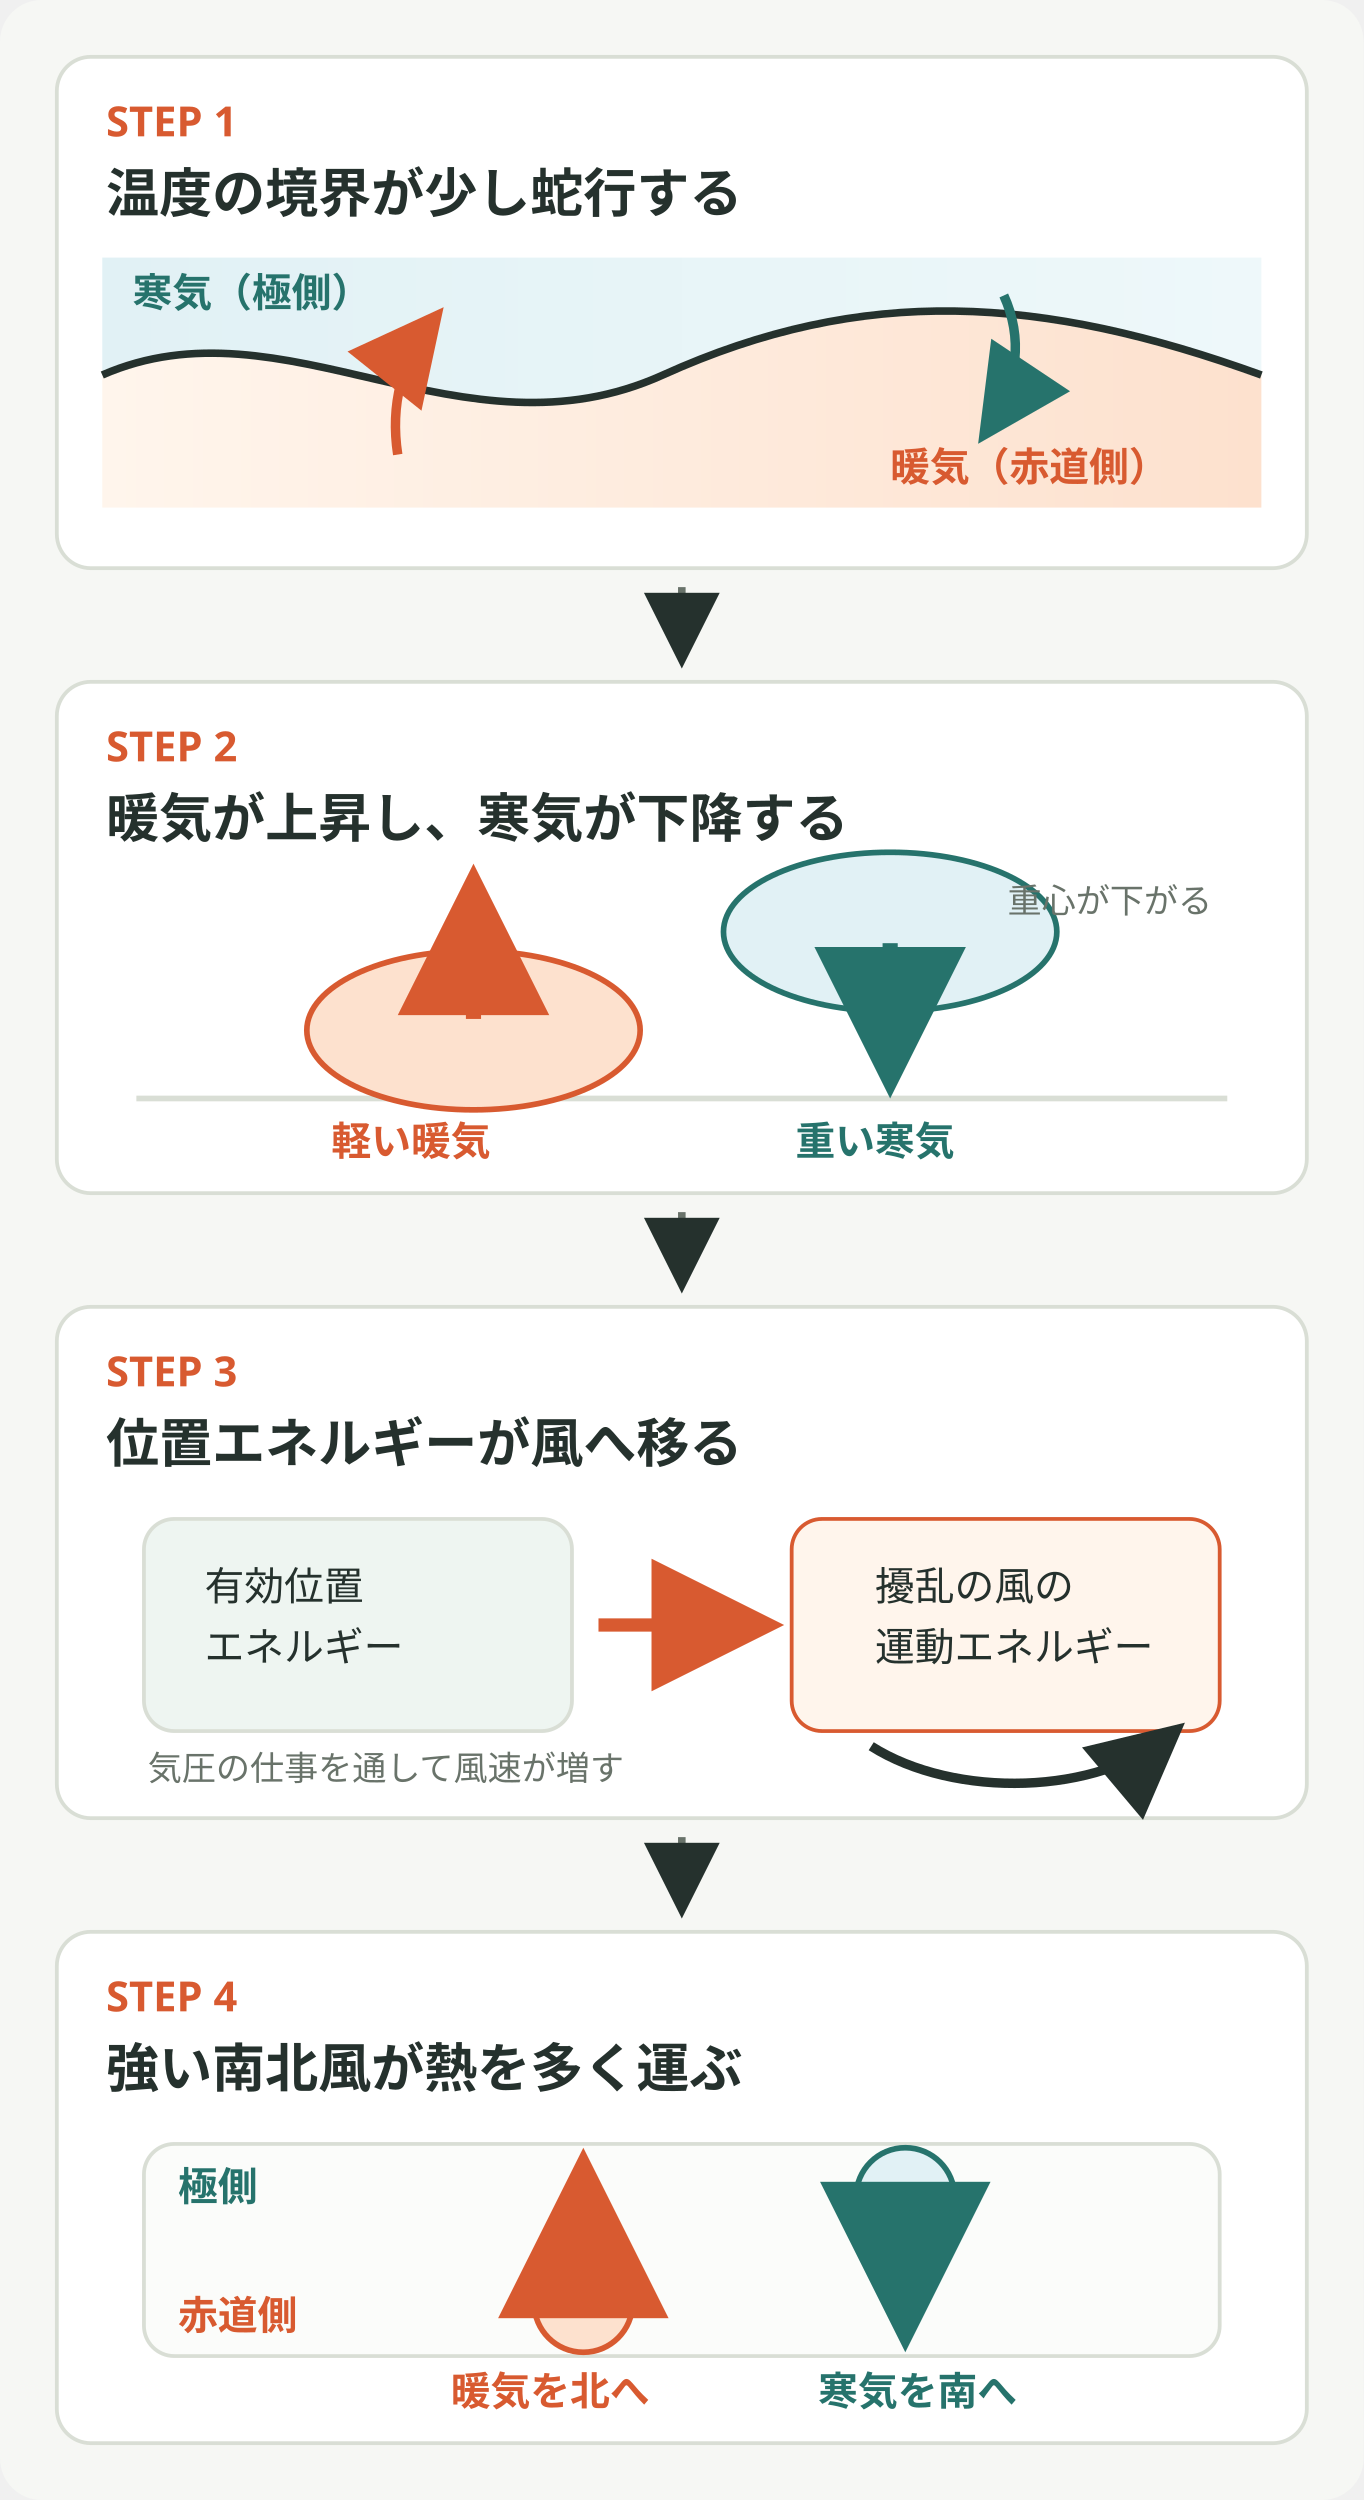
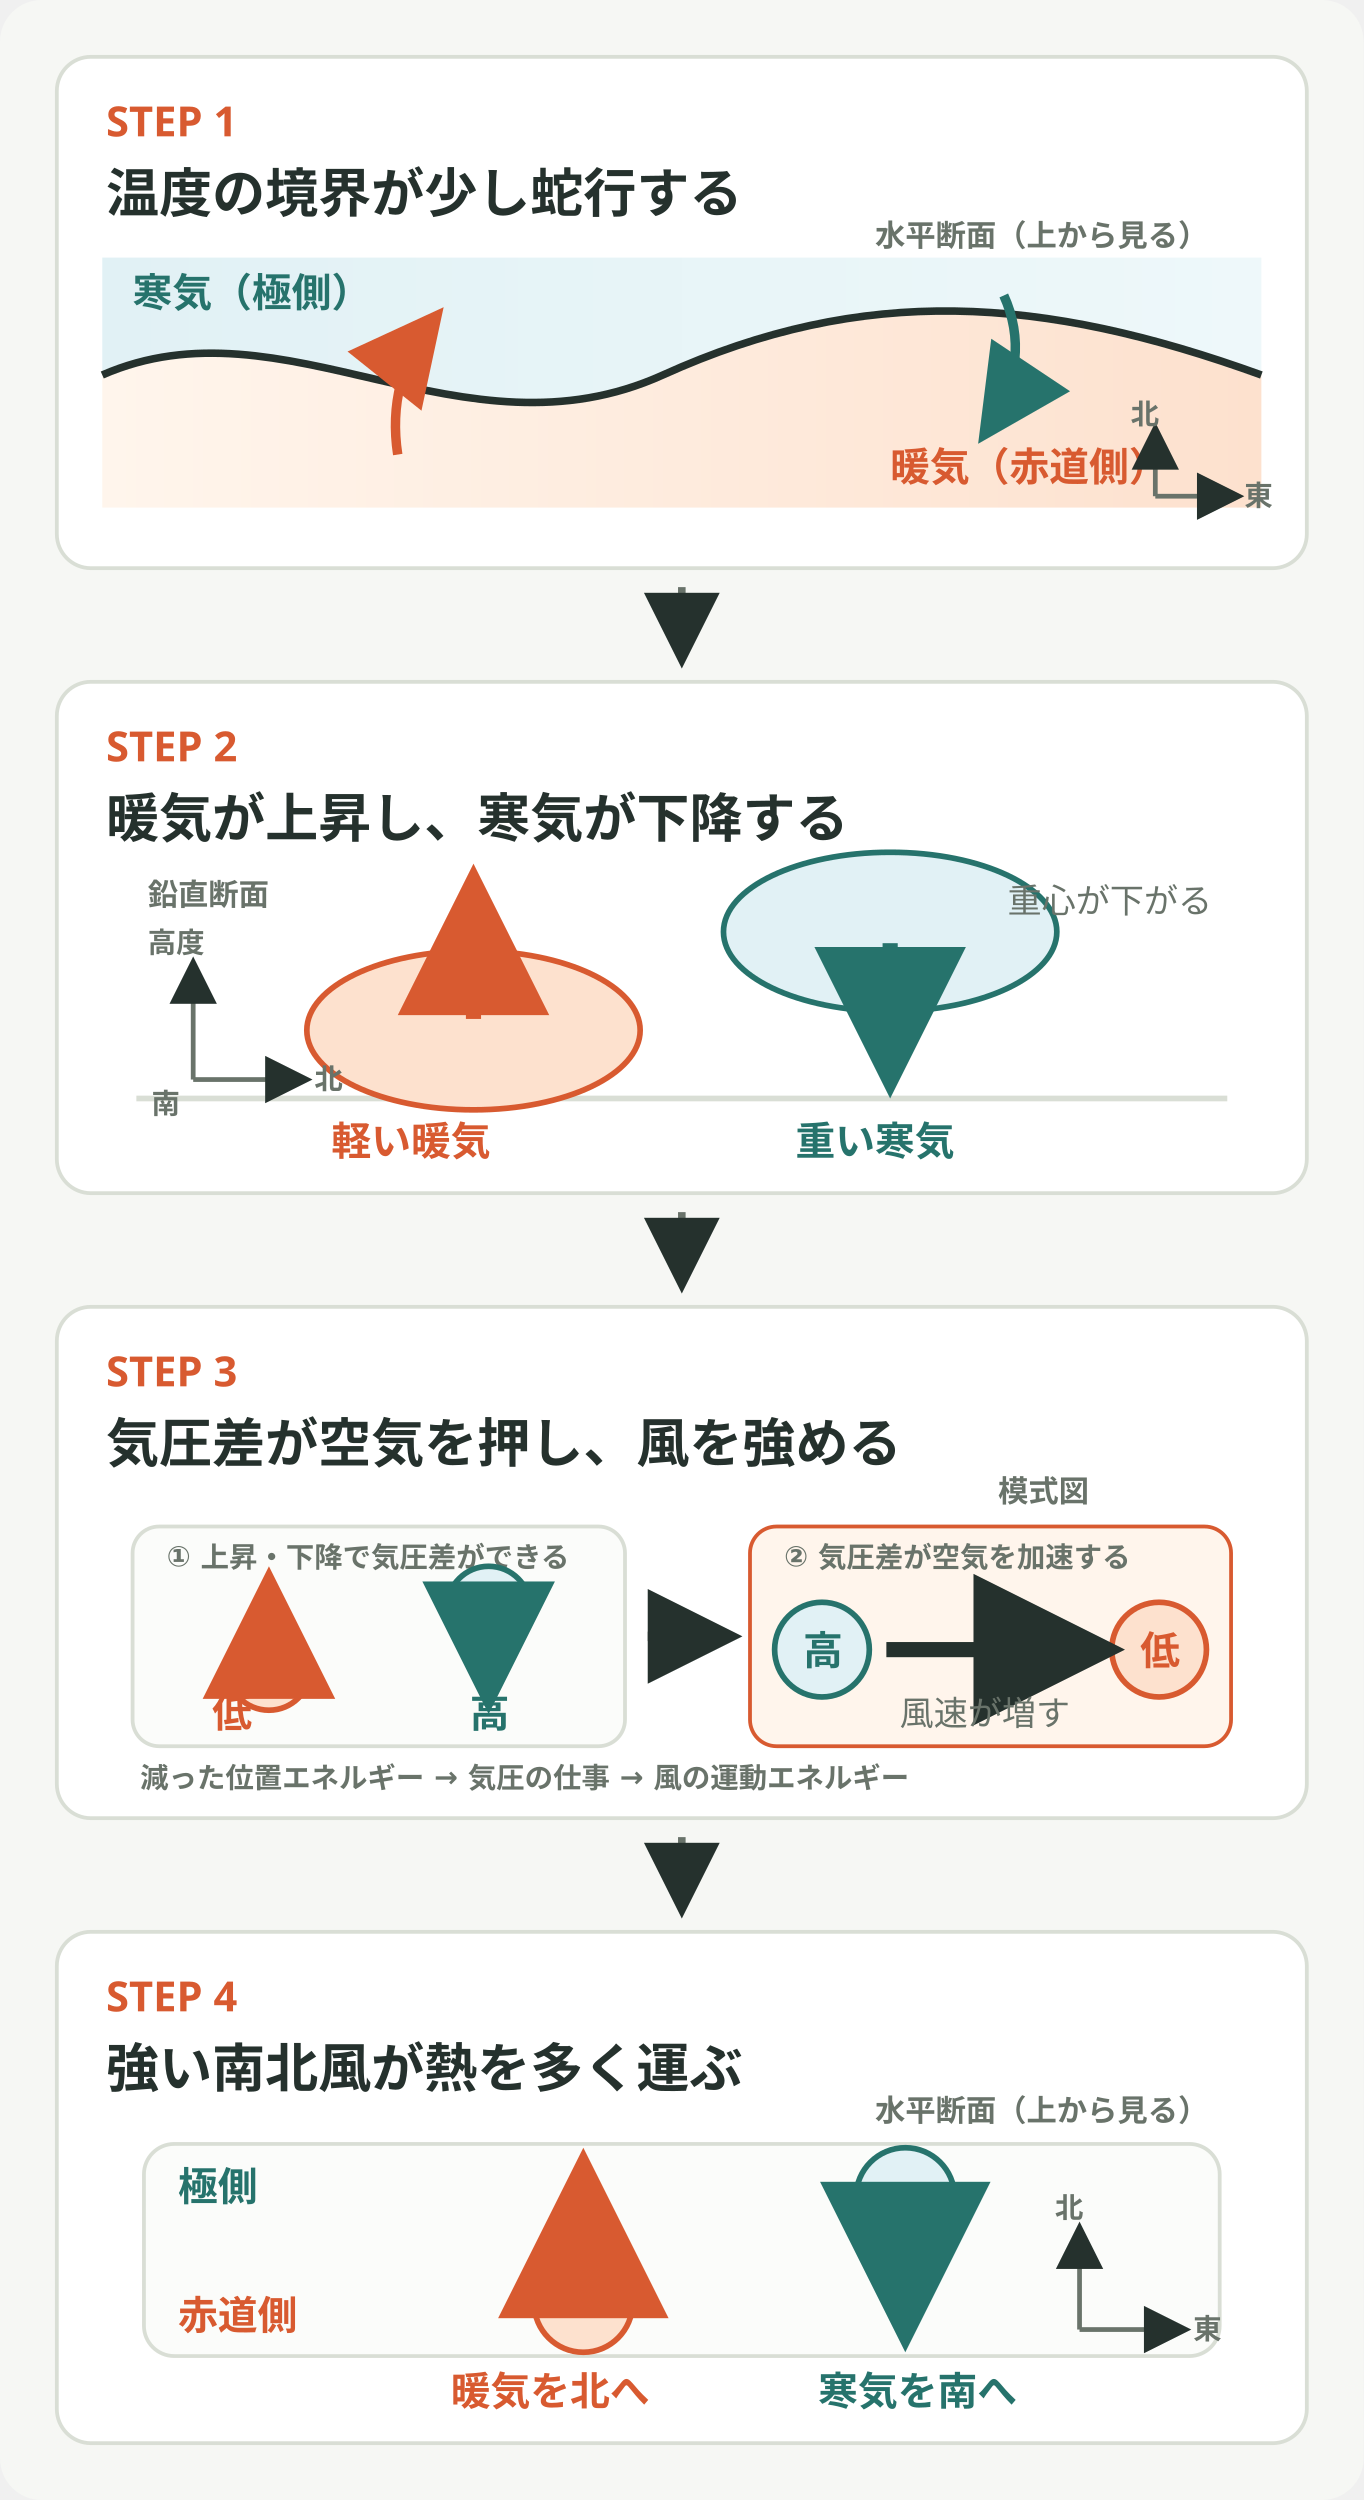
<svg xmlns="http://www.w3.org/2000/svg" width="720" height="1320" viewBox="0 0 720 1320" role="img" aria-labelledby="title desc">
  <defs>
    <linearGradient id="warmBg" x1="0" y1="0" x2="1" y2="0">
      <stop offset="0" stop-color="#fff5ec" />
      <stop offset="1" stop-color="#fde1ce" />
    </linearGradient>
    <linearGradient id="coldBg" x1="0" y1="0" x2="1" y2="0">
      <stop offset="0" stop-color="#e1f1f5" />
      <stop offset="1" stop-color="#eef8fa" />
    </linearGradient>
    <marker id="arrowDark" markerWidth="10" markerHeight="10" refX="8" refY="5" orient="auto">
      <path d="M0,0 L10,5 L0,10 Z" fill="#25312d" />
    </marker>
    <marker id="arrowWarm" markerWidth="10" markerHeight="10" refX="8" refY="5" orient="auto">
      <path d="M0,0 L10,5 L0,10 Z" fill="#d85a30" />
    </marker>
    <marker id="arrowCold" markerWidth="10" markerHeight="10" refX="8" refY="5" orient="auto">
      <path d="M0,0 L10,5 L0,10 Z" fill="#26736c" />
    </marker>
    <style>
      .panel { fill: #fff; stroke: #d9ded5; stroke-width: 2; }
      .step { fill: #d85a30; font: 700 22px sans-serif; }
      .heading { fill: #25312d; font: 700 28px sans-serif; }
      .label { fill: #25312d; font: 500 21px sans-serif; }
      .small { fill: #69736a; font: 500 18px sans-serif; }
+       .view { fill: #69736a; font: 700 16px sans-serif; }
+       .axis { fill: none; stroke: #69736a; stroke-width: 2.5; marker-end: url(#arrowDark); }
+       .axis-label { fill: #69736a; font: 700 15px sans-serif; }
      .warm { fill: #d85a30; font: 700 21px sans-serif; }
      .cold { fill: #26736c; font: 700 21px sans-serif; }
      .connector { fill: none; stroke: #69736a; stroke-width: 4; marker-end: url(#arrowDark); }
    </style>
  </defs>
  <rect width="720" height="1320" rx="22" fill="#f6f7f4" />
  <g transform="translate(30 30)">
    <rect class="panel" width="660" height="270" rx="18" />
    <text class="step" x="26" y="42">STEP 1</text>
    <text class="heading" x="26" y="82">温度の境界が少し蛇行する</text>
+     <text class="view" x="432" y="100">水平断面（上から見る）</text>
    <path d="M24 168 C120 126, 214 216, 320 168 S520 126, 636 168 L636 238 L24 238 Z" fill="url(#warmBg)" />
    <path d="M24 168 C120 126, 214 216, 320 168 S520 126, 636 168 L636 106 L24 106 Z" fill="url(#coldBg)" />
    <path d="M24 168 C120 126, 214 216, 320 168 S520 126, 636 168" fill="none" stroke="#25312d" stroke-width="4" />
    <text class="cold" x="40" y="132">寒気（極側）</text>
    <text class="warm" x="440" y="224">暖気（赤道側）</text>
    <path d="M180 210 C176 184, 182 160, 198 140" fill="none" stroke="#d85a30" stroke-width="5" marker-end="url(#arrowWarm)" />
    <path d="M500 126 C510 148, 508 172, 492 196" fill="none" stroke="#26736c" stroke-width="5" marker-end="url(#arrowCold)" />
+     <path class="axis" d="M580 232 L622 232" />
+     <path class="axis" d="M580 232 L580 198" />
+     <text class="axis-label" x="627" y="237">東</text>
+     <text class="axis-label" x="567" y="194">北</text>
  </g>
  <path class="connector" d="M360 310 L360 345" />
  <g transform="translate(30 360)">
    <rect class="panel" width="660" height="270" rx="18" />
    <text class="step" x="26" y="42">STEP 2</text>
    <text class="heading" x="26" y="82">暖気が上昇し、寒気が下降する</text>
    <line x1="42" y1="220" x2="618" y2="220" stroke="#d9ded5" stroke-width="3" />
    <ellipse cx="220" cy="184" rx="88" ry="42" fill="#fde1ce" stroke="#d85a30" stroke-width="3" />
    <ellipse cx="440" cy="132" rx="88" ry="42" fill="#e1f1f5" stroke="#26736c" stroke-width="3" />
    <path d="M220 178 L220 112" fill="none" stroke="#d85a30" stroke-width="8" marker-end="url(#arrowWarm)" />
    <path d="M440 138 L440 204" fill="none" stroke="#26736c" stroke-width="8" marker-end="url(#arrowCold)" />
    <text class="warm" x="145" y="250">軽い暖気</text>
    <text class="cold" x="390" y="250">重い寒気</text>
    <text class="small" x="502" y="122">重心が下がる</text>
+     <path class="axis" d="M72 210 L130 210" />
+     <path class="axis" d="M72 210 L72 150" />
+     <text class="axis-label" x="136" y="215">北</text>
+     <text class="axis-label" x="48" y="143">高度</text>
+     <text class="axis-label" x="50" y="228">南</text>
+     <text class="view" x="48" y="118">鉛直断面</text>
  </g>
  <path class="connector" d="M360 640 L360 675" />
  <g transform="translate(30 690)">
    <rect class="panel" width="660" height="270" rx="18" />
    <text class="step" x="26" y="42">STEP 3</text>
-     <text class="heading" x="26" y="82">位置エネルギーが風へ移る</text>
-     <rect x="46" y="112" width="226" height="112" rx="16" fill="#eef5f1" stroke="#d9ded5" stroke-width="2" />
-     <text class="label" x="78" y="155">有効位置</text>
-     <text class="label" x="78" y="187">エネルギー</text>
-     <path d="M286 168 L370 168" fill="none" stroke="#d85a30" stroke-width="7" marker-end="url(#arrowWarm)" />
-     <rect x="388" y="112" width="226" height="112" rx="16" fill="#fff5ec" stroke="#d85a30" stroke-width="2" />
-     <text class="label" x="432" y="155">擾乱の風の</text>
-     <text class="label" x="432" y="187">運動エネルギー</text>
-     <path d="M430 232 C474 260, 550 258, 588 226" fill="none" stroke="#25312d" stroke-width="5" marker-end="url(#arrowDark)" />
-     <text class="small" x="48" y="250">気圧の仕事を通して風速が増す</text>
+     <text class="heading" x="26" y="82">気圧差が空気を押し、風を強める</text>
+     <text class="view" x="497" y="103">模式図</text>
+     <rect x="40" y="116" width="260" height="116" rx="14" fill="#fbfcfa" stroke="#d9ded5" stroke-width="2" />
+     <text class="axis-label" x="58" y="137">① 上昇・下降で気圧差ができる</text>
+     <circle cx="112" cy="191" r="22" fill="#fde1ce" stroke="#d85a30" stroke-width="3" />
+     <path d="M112 183 L112 151" fill="none" stroke="#d85a30" stroke-width="7" marker-end="url(#arrowWarm)" />
+     <text class="warm" x="82" y="222">低</text>
+     <circle cx="228" cy="159" r="22" fill="#e1f1f5" stroke="#26736c" stroke-width="3" />
+     <path d="M228 167 L228 201" fill="none" stroke="#26736c" stroke-width="7" marker-end="url(#arrowCold)" />
+     <text class="cold" x="218" y="222">高</text>
+     <path d="M312 174 L352 174" fill="none" stroke="#69736a" stroke-width="5" marker-end="url(#arrowDark)" />
+     <rect x="366" y="116" width="254" height="116" rx="14" fill="#fff5ec" stroke="#d85a30" stroke-width="2" />
+     <text class="axis-label" x="384" y="137">② 気圧差が空気を加速する</text>
+     <circle cx="404" cy="181" r="25" fill="#e1f1f5" stroke="#26736c" stroke-width="3" />
+     <text class="cold" x="394" y="189">高</text>
+     <circle cx="582" cy="181" r="25" fill="#fde1ce" stroke="#d85a30" stroke-width="3" />
+     <text class="warm" x="572" y="189">低</text>
+     <path d="M438 181 L548 181" fill="none" stroke="#25312d" stroke-width="8" marker-end="url(#arrowDark)" />
+     <text class="small" x="445" y="221">風速が増す</text>
+     <text class="axis-label" x="44" y="254">減った位置エネルギー → 気圧の仕事 → 風の運動エネルギー</text>
  </g>
  <path class="connector" d="M360 970 L360 1005" />
  <g transform="translate(30 1020)">
    <rect class="panel" width="660" height="270" rx="18" />
    <text class="step" x="26" y="42">STEP 4</text>
    <text class="heading" x="26" y="82">強い南北風が熱を多く運ぶ</text>
+     <text class="view" x="432" y="100">水平断面（上から見る）</text>
    <rect x="46" y="112" width="568" height="112" rx="16" fill="#fbfcfa" stroke="#d9ded5" stroke-width="2" />
    <text class="cold" x="64" y="142">極側</text>
    <text class="warm" x="64" y="210">赤道側</text>
    <circle cx="278" cy="196" r="26" fill="#fde1ce" stroke="#d85a30" stroke-width="3" />
    <path d="M278 180 L278 132" fill="none" stroke="#d85a30" stroke-width="9" marker-end="url(#arrowWarm)" />
    <circle cx="448" cy="140" r="26" fill="#e1f1f5" stroke="#26736c" stroke-width="3" />
    <path d="M448 156 L448 204" fill="none" stroke="#26736c" stroke-width="9" marker-end="url(#arrowCold)" />
    <text class="warm" x="208" y="250">暖気を北へ</text>
    <text class="cold" x="402" y="250">寒気を南へ</text>
+     <path class="axis" d="M540 210 L594 210" />
+     <path class="axis" d="M540 210 L540 158" />
+     <text class="axis-label" x="600" y="215">東</text>
+     <text class="axis-label" x="527" y="151">北</text>
  </g>
</svg>
